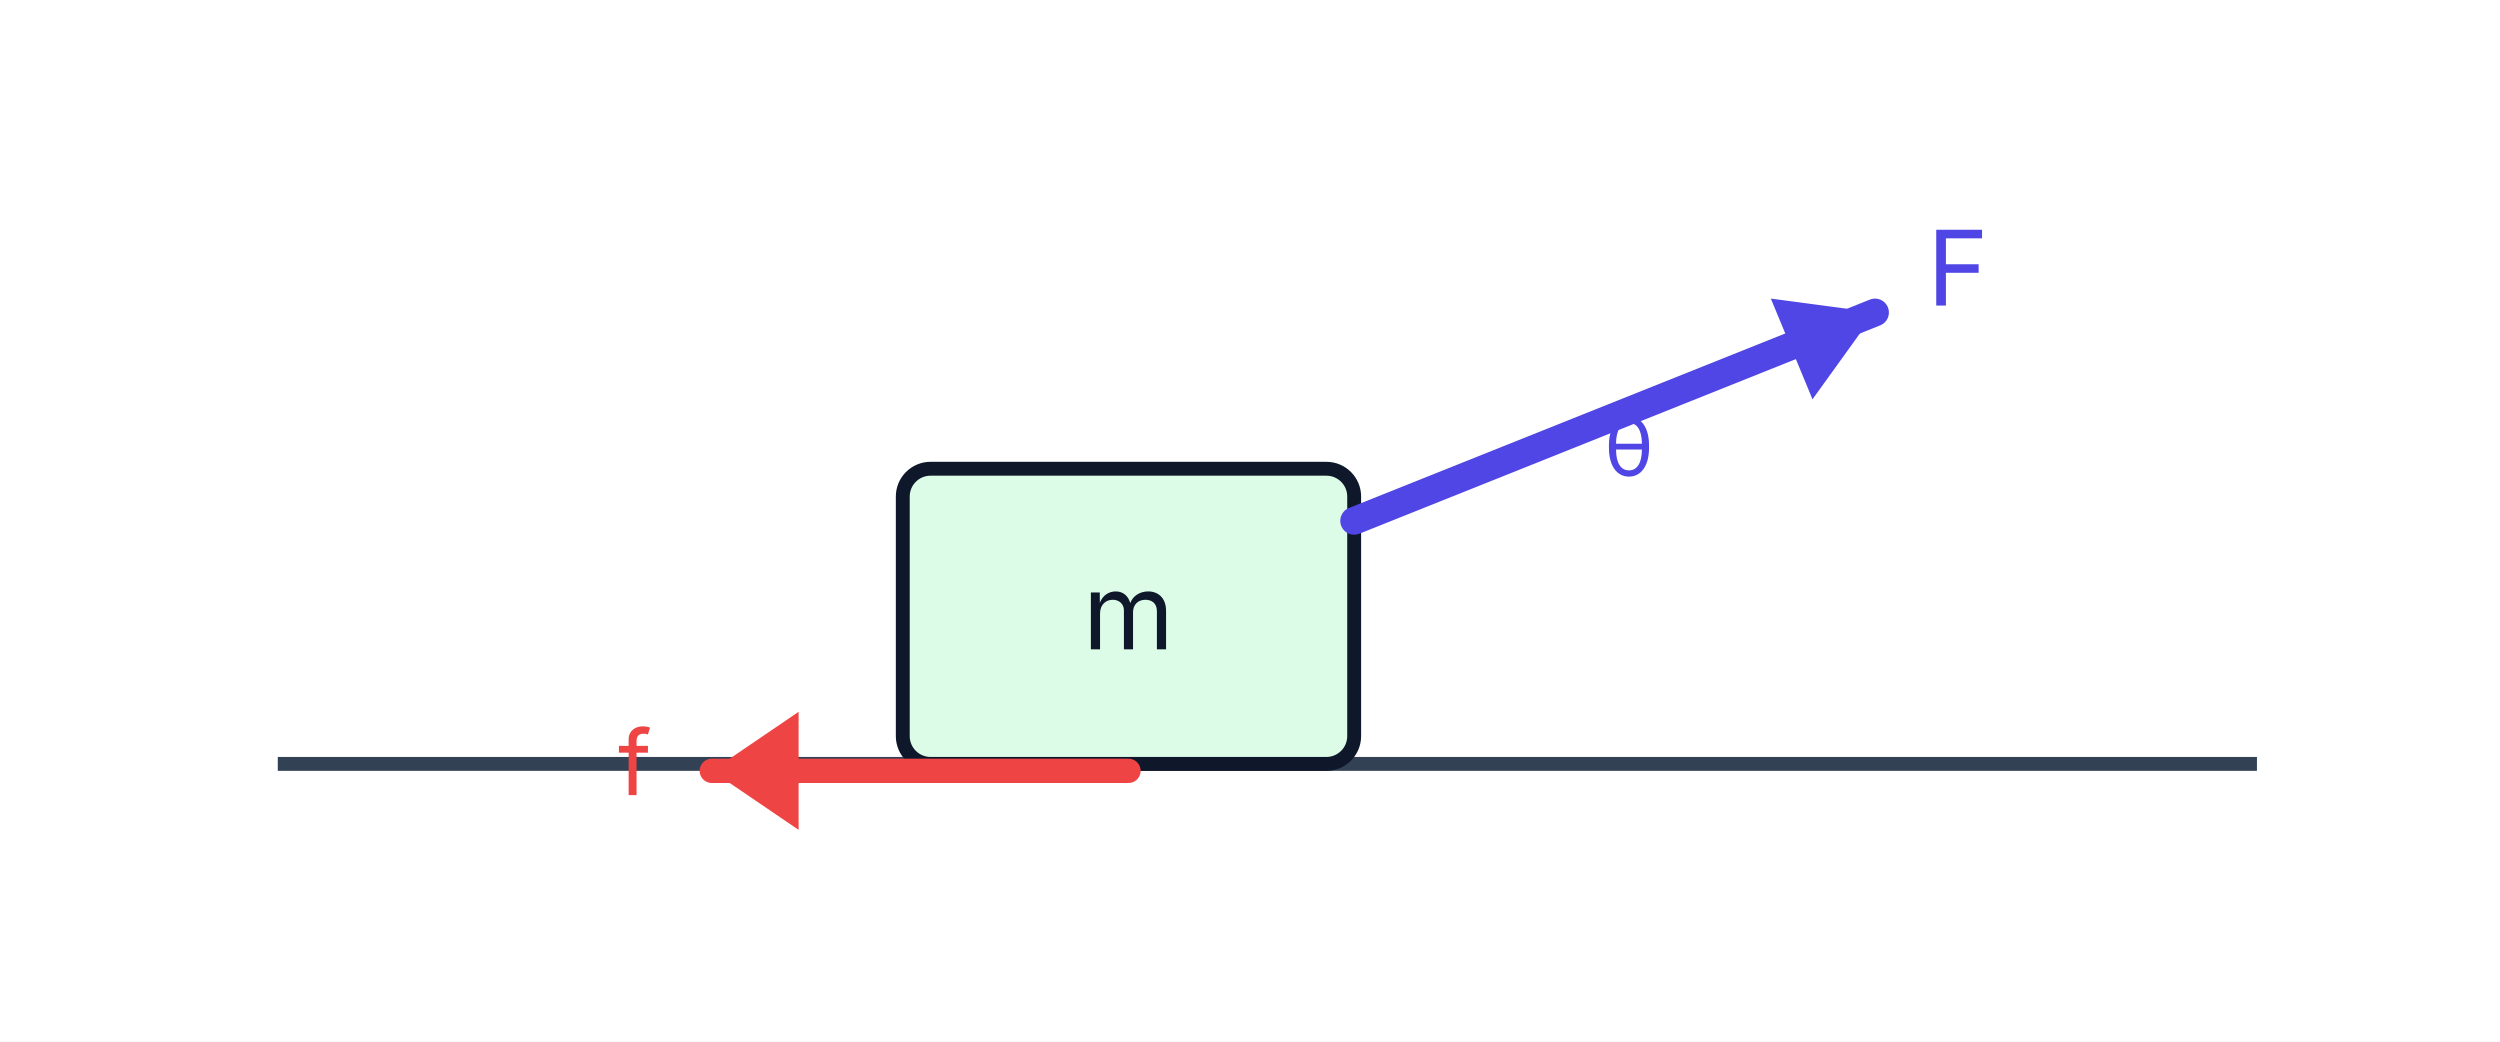
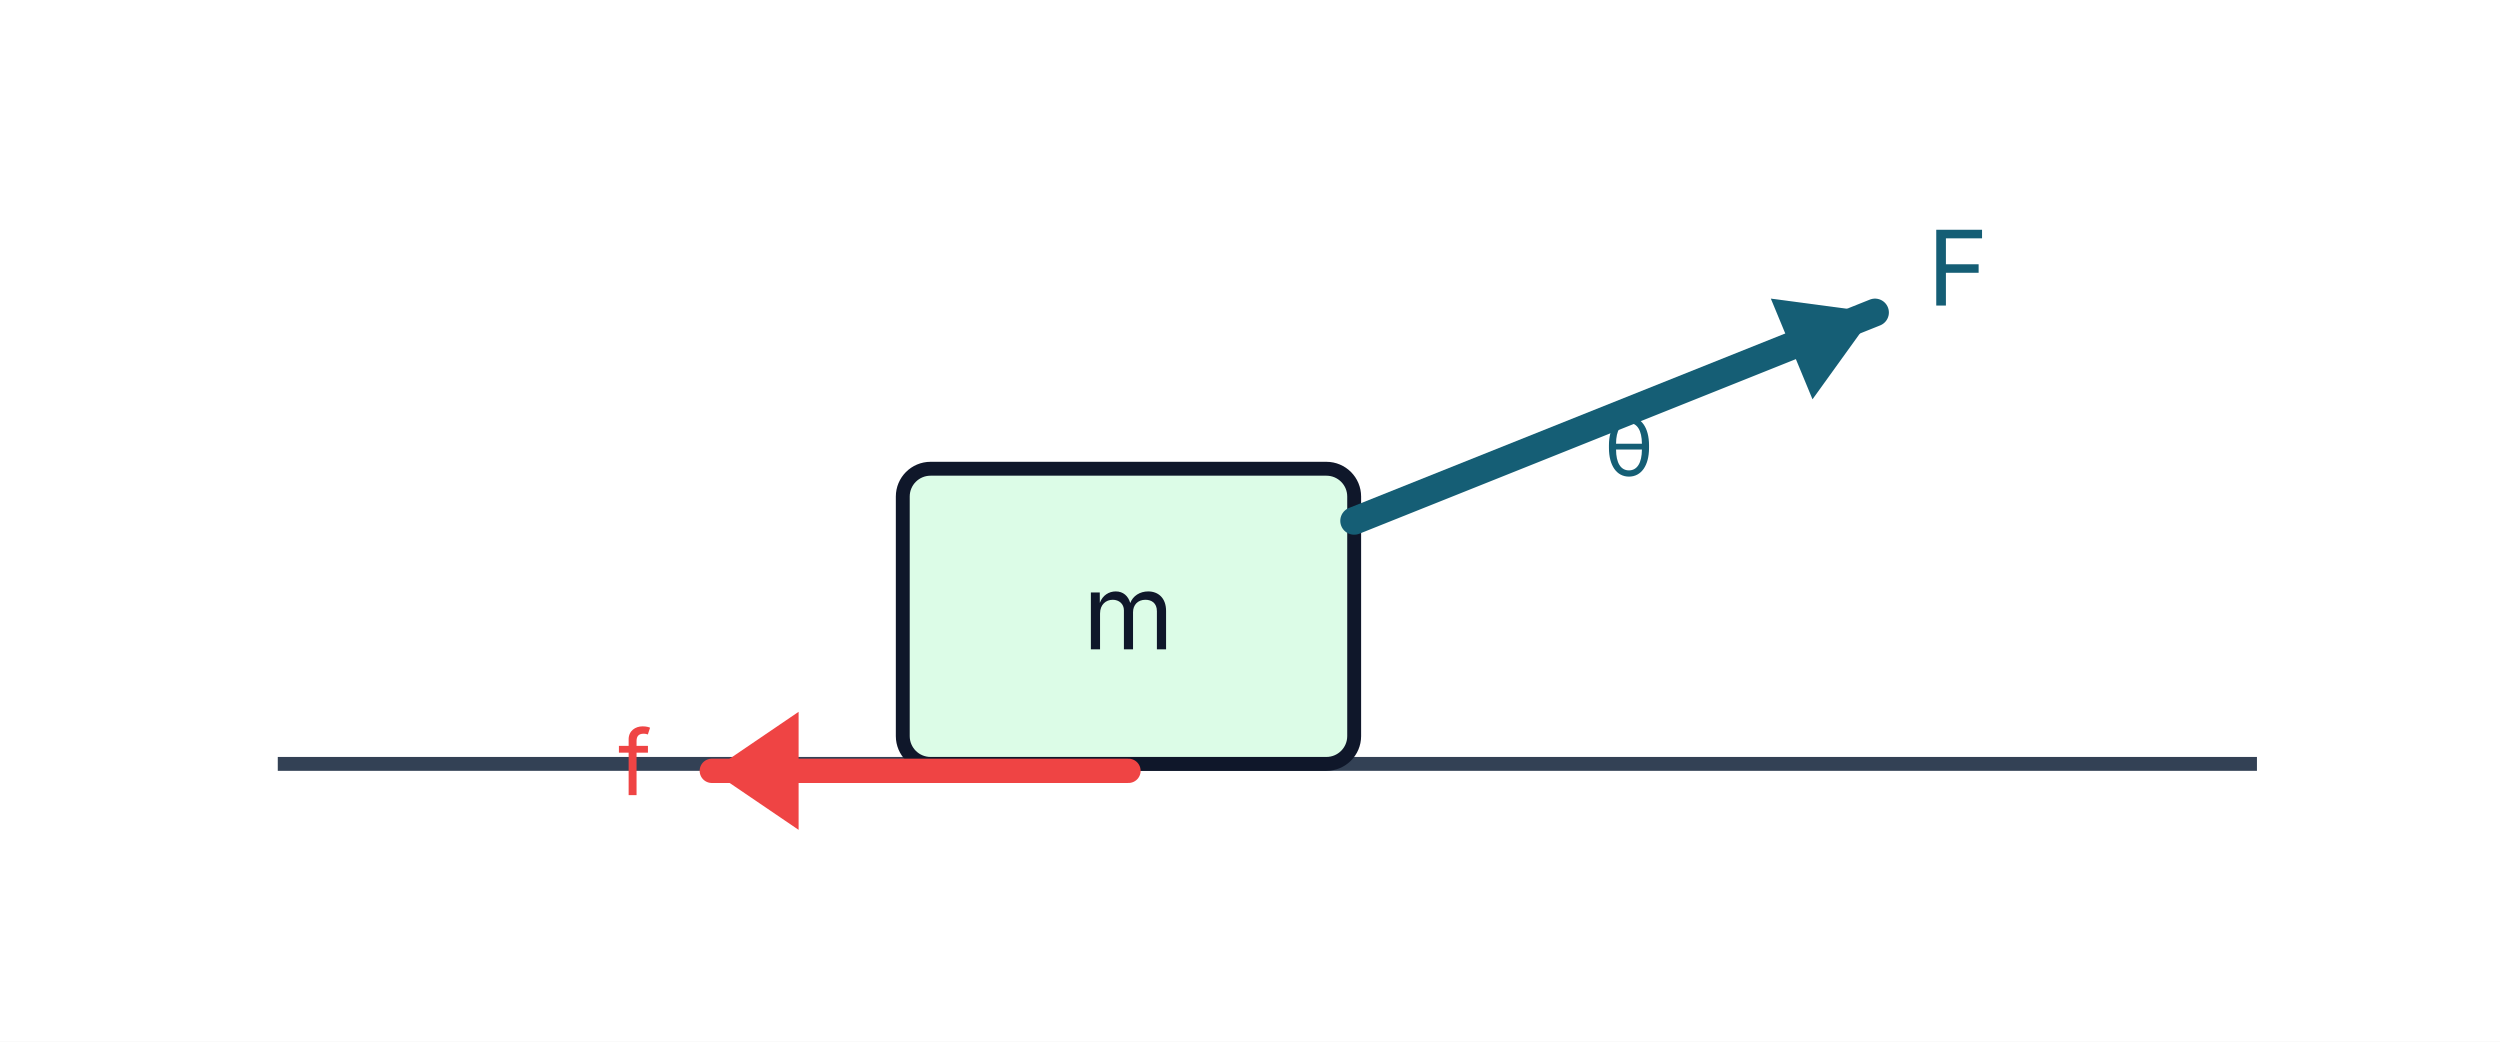
<svg xmlns="http://www.w3.org/2000/svg" viewBox="0 0 720 300" role="img" aria-label="A crate pulled at an angle across a rough floor">
  <rect width="720" height="300" fill="#ffffff" />
  <line x1="80" y1="220" x2="650" y2="220" stroke="#334155" stroke-width="4" />
  <rect x="260" y="135" width="130" height="85" rx="8" fill="#dcfce7" stroke="#0f172a" stroke-width="4" />
  <text x="325" y="187" text-anchor="middle" font-family="Inter, Arial" font-size="30" fill="#0f172a">m</text>
-   <line x1="390" y1="150" x2="540" y2="90" stroke="#4f46e5" stroke-width="8" stroke-linecap="round" />
-   <path d="M540 90 L510 86 L522 115 Z" fill="#4f46e5" />
-   <text x="555" y="88" font-family="Inter, Arial" font-size="30" fill="#4f46e5">F</text>
+   <line x1="390" y1="150" x2="540" y2="90" stroke="#155E75" stroke-width="8" stroke-linecap="round" />
+   <path d="M540 90 L510 86 L522 115 Z" fill="#155E75" />
+   <text x="555" y="88" font-family="Inter, Arial" font-size="30" fill="#155E75">F</text>
  <line x1="325" y1="222" x2="205" y2="222" stroke="#ef4444" stroke-width="7" stroke-linecap="round" />
  <path d="M205 222 L230 205 L230 239 Z" fill="#ef4444" />
  <text x="178" y="229" font-family="Inter, Arial" font-size="26" fill="#ef4444">f</text>
-   <path d="M430 134 A78 78 0 0 0 459 122" fill="none" stroke="#4f46e5" stroke-width="4" />
-   <text x="462" y="137" font-family="Inter, Arial" font-size="23" fill="#4f46e5">θ</text>
+   <path d="M430 134 A78 78 0 0 0 459 122" fill="none" stroke="#155E75" stroke-width="4" />
+   <text x="462" y="137" font-family="Inter, Arial" font-size="23" fill="#155E75">θ</text>
</svg>
